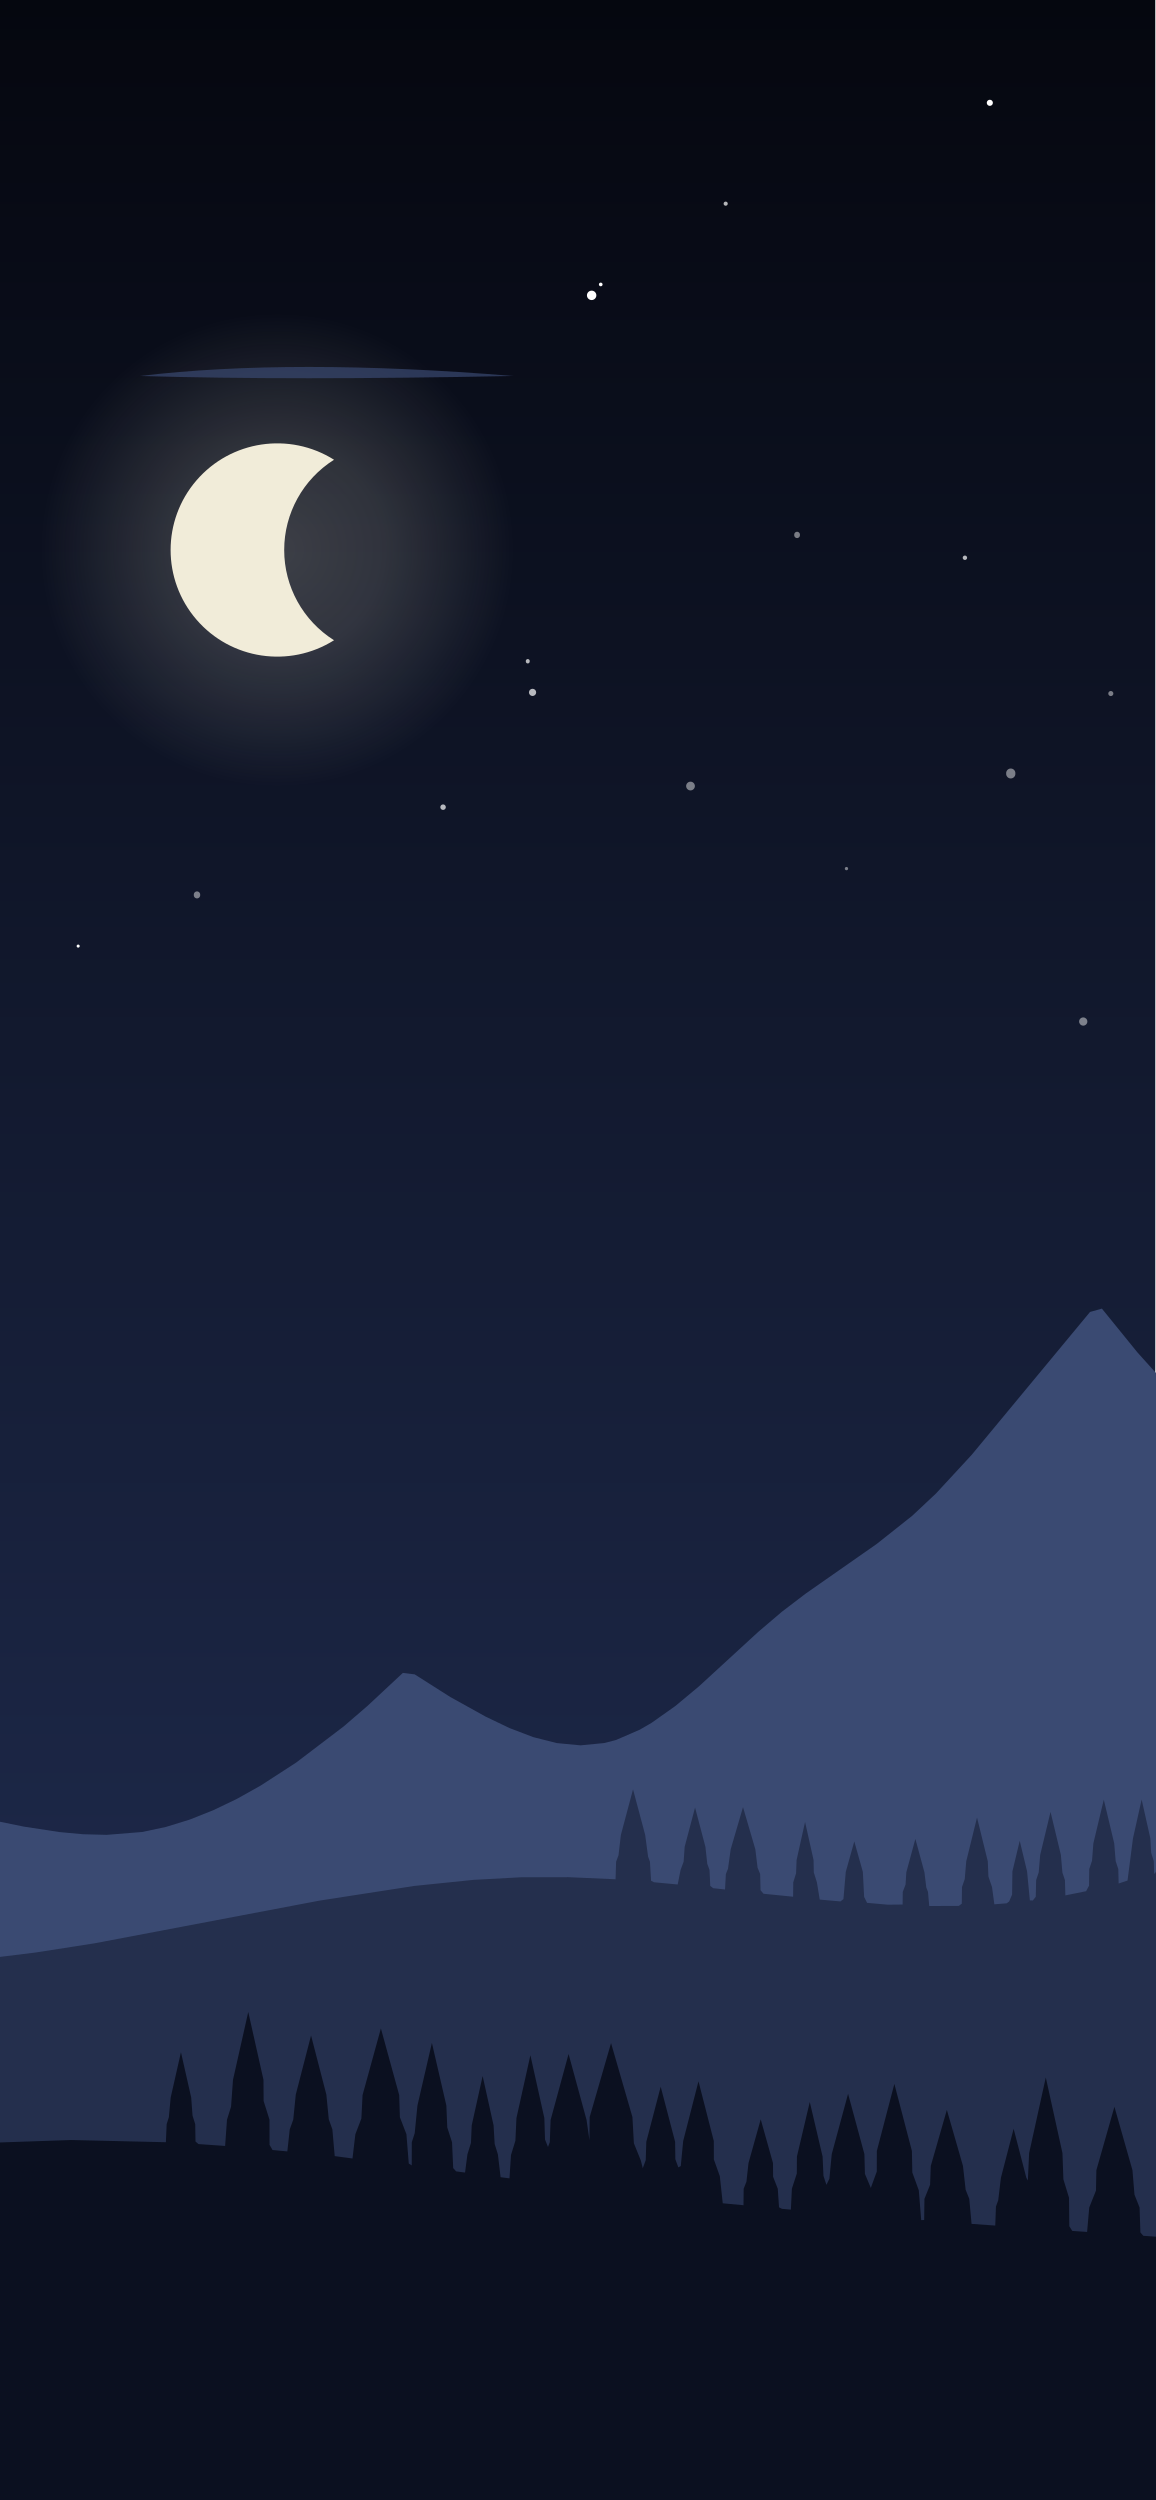
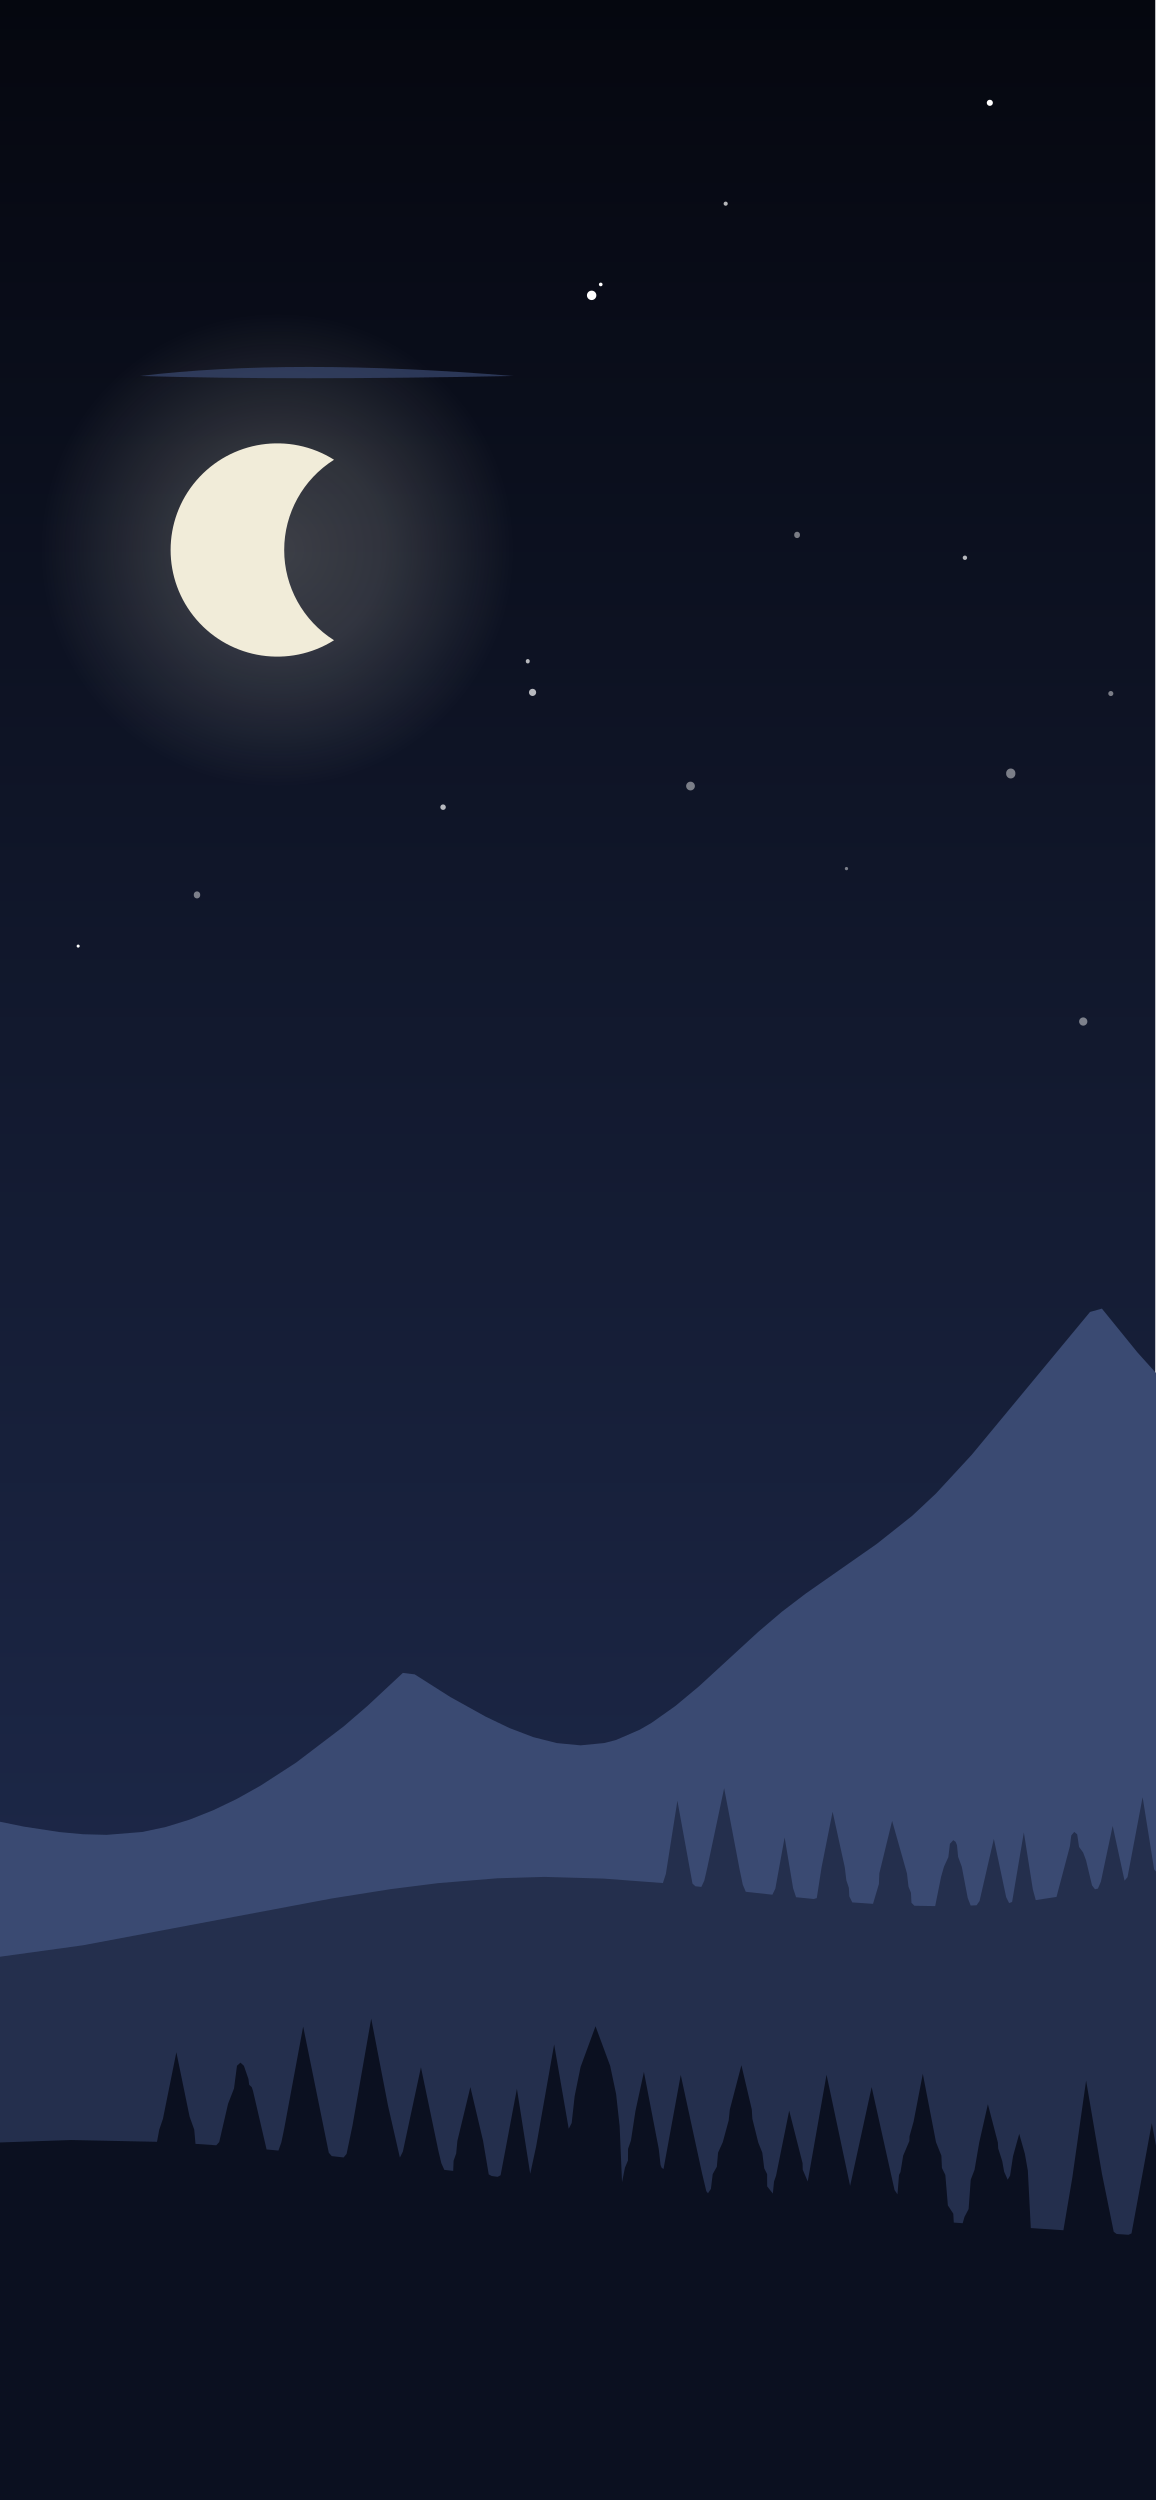
<svg xmlns="http://www.w3.org/2000/svg" width="390" height="844" viewBox="0 0 390 844">
  <defs>
    <linearGradient id="ridgescape-28o1piejmy2" gradientUnits="userSpaceOnUse" x1="0" y1="0" x2="0" y2="844">
      <stop offset="0" stop-color="#05070f" />
      <stop offset="1" stop-color="#24325a" />
    </linearGradient>
    <radialGradient id="ridgescape-1bh0o7m932m" gradientUnits="userSpaceOnUse" cx="93.6" cy="185.68" r="80.1">
      <stop offset="0" stop-color="#f1ecd9" stop-opacity="0.21" />
      <stop offset="0.45" stop-color="#f1ecd9" stop-opacity="0.158" />
      <stop offset="1" stop-color="#f1ecd9" stop-opacity="0" />
    </radialGradient>
    <linearGradient id="ridgescape-19bid49fkdc" gradientUnits="userSpaceOnUse" x1="0" y1="58.76" x2="0" y2="124.76">
      <stop offset="0" stop-color="#3d4c74" />
      <stop offset="1" stop-color="#394870" />
    </linearGradient>
    <linearGradient id="ridgescape-6mv0kxg9mo" gradientUnits="userSpaceOnUse" x1="0" y1="229.6" x2="0" y2="349.6">
      <stop offset="0" stop-color="#36446b" />
      <stop offset="1" stop-color="#344268" />
    </linearGradient>
  </defs>
  <path d="M0 0H390V844H0Z" fill="url(#ridgescape-28o1piejmy2)" />
  <path d="M374.15 234.14A0.86 0.86 0 1 1 375.87 234.14A0.86 0.86 0 1 1 374.15 234.14ZM339.68 261.13A1.56 1.56 0 1 1 342.79 261.13A1.56 1.56 0 1 1 339.68 261.13ZM65.43 302.12A1.08 1.08 0 1 1 67.58 302.12A1.08 1.08 0 1 1 65.43 302.12ZM364.31 344.87A1.39 1.39 0 1 1 367.09 344.87A1.39 1.39 0 1 1 364.31 344.87ZM285.21 293.24A0.56 0.56 0 1 1 286.33 293.24A0.56 0.56 0 1 1 285.21 293.24ZM231.64 265.37A1.47 1.47 0 1 1 234.59 265.37A1.47 1.47 0 1 1 231.64 265.37ZM268.13 180.59A0.97 0.97 0 1 1 270.06 180.59A0.97 0.97 0 1 1 268.13 180.59Z" fill="#ffffff" opacity="0.45" />
  <path d="M148.65 272.5A0.93 0.93 0 1 1 150.51 272.5A0.93 0.93 0 1 1 148.65 272.5ZM177.52 223.24A0.66 0.66 0 1 1 178.83 223.24A0.66 0.66 0 1 1 177.52 223.24ZM178.57 233.75A1.22 1.22 0 1 1 181.01 233.75A1.22 1.22 0 1 1 178.57 233.75ZM325.01 188.3A0.74 0.74 0 1 1 326.5 188.3A0.74 0.74 0 1 1 325.01 188.3ZM244.29 68.76A0.7 0.7 0 1 1 245.69 68.76A0.7 0.7 0 1 1 244.29 68.76Z" fill="#ffffff" opacity="0.7" />
  <path d="M202.19 96.03A0.62 0.62 0 1 1 203.43 96.03A0.62 0.62 0 1 1 202.19 96.03ZM25.87 319.4A0.52 0.52 0 1 1 26.91 319.4A0.52 0.52 0 1 1 25.87 319.4ZM198.15 99.71A1.59 1.59 0 1 1 201.33 99.71A1.59 1.59 0 1 1 198.15 99.71ZM333.13 34.71A1.03 1.03 0 1 1 335.2 34.71A1.03 1.03 0 1 1 333.13 34.71Z" fill="#ffffff" />
  <path d="M13.5 185.68A80.1 80.1 0 1 1 173.7 185.68A80.1 80.1 0 1 1 13.5 185.68Z" fill="url(#ridgescape-1bh0o7m932m)" />
  <path d="M112.77 155.21A36 36 0 1 0 112.77 216.15A36 36 0 0 1 112.77 155.21Z" fill="#f1ecd9" />
  <path d="M47.24 126.93Q98.43 120.83 173.19 126.93Q98.43 128.46 47.24 126.93Z" fill="url(#ridgescape-19bid49fkdc)" opacity="0.7" />
  <path d="M498.04 336.35Q531.9 321.97 596.97 336.35Q531.9 339.94 498.04 336.35ZM469.95 322.76Q546.47 315.06 696.35 322.76Q546.47 324.69 469.95 322.76Z" fill="url(#ridgescape-6mv0kxg9mo)" opacity="0.7" />
  <path d="M-4 614.21L8 616.66L20 618.5L28 619.24L36 619.45L48 618.48L56 616.78L64 614.31L72 611.13L80 607.29L88 602.81L100 595.03L116 582.86L124 575.97L136 564.78L140 565.27L152 572.9L164 579.56L172 583.39L180 586.45L188 588.47L196 589.23L204 588.45L208 587.41L216 583.94L220 581.61L228 575.95L236 569.28L256 550.91L264 544.1L272 538L296 521.22L308 511.7L316 504.19L328 491.2L368 442.91L372 441.79L384 456.58L396 469.91L396 844L-4 844Z" fill="#3a4a72" />
-   <path d="M-4 661.14L11.99 659.17L31.97 656.05L107.9 641.64L139.87 636.69L159.85 634.64L175.84 633.77L191.82 633.73L207.81 634.44L208 628.49L208.81 626.32L209.61 619.46L213.71 604.08L217.81 619.46L218.8 626.81L219.42 628.49L219.8 634.93L220.79 635.45L228.79 636.2L229.76 631.29L230.79 628.51L231.14 623.49L234.65 610.22L238.15 623.49L238.78 629.24L239.53 631.29L239.78 636.69L240.78 637.45L244.77 637.89L245.05 632.67L245.77 630.89L246.68 624.31L250.84 610.09L255 624.31L255.76 630.53L256.63 632.67L256.76 638.14L257.76 639.33L267.75 640.33L267.8 635.49L268.75 632.43L268.93 627.94L271.79 615.09L274.66 627.94L274.74 632.13L275.79 635.49L276.74 641.3L283.74 641.92L284.74 641.12L285.53 631.96L288.41 621.65L291.3 631.96L291.73 640.4L292.73 642.4L299.72 643.02L304.72 642.97L304.77 638.71L305.72 636.21L305.97 632.09L309.03 620.81L312.09 632.09L312.71 637.16L313.29 638.71L313.71 643.47L323.7 643.43L324.7 642.67L324.76 637.08L325.7 634.36L326.2 628.39L329.84 613.59L333.48 628.39L333.69 633.51L334.91 637.08L335.69 642.89L339.84 642.56L340.68 641.95L341.68 639.62L341.79 631.78L344.26 621.45L346.74 631.78L347.68 641.56L348.68 641.6L349.67 640.35L349.8 634.72L350.67 632.11L351.17 626.2L354.66 611.69L358.15 626.2L358.67 632.18L359.52 634.72L359.67 639.88L366.66 638.47L367.66 636.6L367.73 631L368.66 628.21L369.12 622.32L372.64 607.56L376.16 622.32L376.65 628.32L377.54 631L377.65 635.87L380.65 634.87L382.49 620.63L385.42 607.52L388.36 620.63L388.64 625.52L389.52 628.33L389.64 632.55L389.9 632.47L390.67 631.22L391.2 625.36L392.5 617.82L395.63 605.66L395.63 844L-4 844Z" fill="#242f4d" />
-   <path d="M-4 723.43L24 722.47L56 723.21L56.26 717.13L57 714.78L57.62 708.13L61.09 692.82L64.55 708.13L65 714.23L65.91 717.13L66 722.97L67 723.84L76 724.47L76.63 715.61L78 711.24L78.66 702.14L83.81 679.23L88.95 702.14L89 709.29L90.98 715.61L91 724.09L92 725.84L97 726.32L97.82 718.87L99 715.58L99.85 707.14L105.01 687.17L110.18 707.14L111 715.5L112.21 718.87L113 727.9L119 728.7L119.97 720.51L122 715.21L122.4 707.29L128.59 684.79L134.77 707.29L135 714.76L137.21 720.51L138 730.4L139 731.04L139.02 723.24L140 720.18L140.93 710.82L145.81 689.68L150.69 710.82L151 718.23L152.61 723.24L153 731.95L154 733.06L157 733.45L157.8 727.32L159 723.42L159.25 717.52L162.94 700.85L166.63 717.52L167 723.8L168.09 727.32L169 735.02L172 735.41L172.51 727.53L174 722.69L174.35 715.06L179.06 693.83L183.77 715.06L184 722.3L185 724.81L185.61 723.2L185.89 715.68L191.95 693.42L198.02 715.68L199 722.53L199.07 714.72L206.29 689.74L213.51 714.72L214 723.57L216.35 729.4L217 732L218 729.26L218.19 723.06L223.05 704.47L227.92 723.06L228 728.96L229 731.7L229.83 731.25L230.64 722.81L235.81 702.64L240.98 722.81L241 729.03L243.01 734.66L244 743.83L251 744.48L251.06 738.93L252 736.53L252.69 730.25L256.82 715.48L260.96 730.25L261 734.87L262.58 738.93L263 745.19L264 745.7L267 745.97L267.34 738.88L269 733.8L269.04 728.05L273.38 709.62L277.71 728.05L278 734.56L279 737.61L280 735.55L280.8 727.21L286.31 706.86L291.82 727.21L292 733.9L293.99 738.64L296 733.12L296.02 726.16L301.94 703.52L307.86 726.16L308 733.44L310.19 739.46L311 749.51L312 749.47L312.09 742.33L314 737.57L314.23 731.22L319.66 712.3L325.1 731.22L326 739.26L327.23 742.33L328 750.78L336 751.35L336.23 744.93L337 742.8L337.91 735.21L342.2 718.67L346.49 735.21L347 736.13L347.43 726.91L353.06 701.34L358.69 726.91L359 735.73L360.9 741.94L361 751.58L362 753.16L367 753.5L367.73 745.25L370 739.54L370.13 732.67L376.23 711.24L382.32 732.67L383 740.92L384.72 745.25L385 753.68L386 754.81L391 755.15L391.36 746.46L393 741.67L393.51 733.35L396 723.2L396 844L-4 844Z" fill="#0b1020" />
+   <path d="M-4 661.14L27.97 656.73L111.9 640.94L131.88 637.77L147.86 635.75L167.84 634.11L183.83 633.64L203.81 634.21L223.79 635.72L224.79 632.66L228.69 607.9L233.78 635.9L234.78 636.81L236.78 637.02L237.78 634.85L238.78 630.53L244.47 603.69L249.77 631.52L250.77 636.28L251.77 638.66L260.76 639.65L261.76 637.57L264.89 620.31L267.75 637.45L268.75 640.5L274.74 641.1L275.74 640.79L277.36 630.4L281.09 611.63L285.2 630.4L285.73 634.78L286.58 637.35L286.73 640.21L287.73 642.25L294.73 642.73L296.72 636.03L296.86 632.44L301.18 614.72L306.19 632.44L306.71 636.94L307.54 638.99L307.71 642.39L308.71 643.38L315.71 643.5L317.7 633.63L318.7 630.15L320.16 626.98L320.69 622.47L321.81 621.24L322.6 621.78L323.08 622.94L323.46 626.85L324.7 630.23L326.7 640.73L327.7 643.31L329.69 643.22L330.69 641.8L335.52 620.81L339.68 640.48L340.68 642.48L341.68 642.1L345.65 618.6L348.68 637.82L349.67 641.47L356.67 640.4L361.19 623.33L361.66 619.65L362.66 618.45L363.66 619.27L364.29 623.52L365.66 625.4L366.66 628.08L368.66 636.49L369.66 637.81L370.66 637.58L371.65 635.27L375.64 616.42L379.65 634.91L380.65 633.7L385.75 606.72L389.64 631.12L390.64 632.25L391.58 626.37L392.63 623.71L393.06 620.3L395.63 610.97L395.63 844L-4 844Z" fill="#242f4d" />
+   <path d="M-4 723.43L24 722.47L53 723.07L53.76 718.97L55 715.34L59.54 692.82L64 714.55L65.58 718.97L66 723.77L73 724.25L74 723.17L77 710.21L79 705.07L80 697.39L81.17 696.35L82.34 697.41L83.88 701.87L84.12 703.8L85 704.64L85.42 705.92L90 725.65L94 726.03L95 723.2L96 718.34L102.35 684.14L111 726.76L112 727.9L116 728.35L117 727.16L119 717.58L125.32 681.48L131 710.89L135 728.4L136 726.38L142.11 697.91L148 726.12L149 730.31L150 732.54L153 732.89L153.13 729.48L154 727.02L154.41 722.76L158.8 704.59L163.09 722.76L165 734.07L166 734.62L168 734.89L169 734.36L174.51 705.15L179 733.86L181 724.61L187.08 690.18L192 718.66L193 716.73L194 707.65L196 697.81L201.05 684.06L206 697.46L208 706.95L209.19 717.78L210 736.72L210.97 731.84L212 729.38L212.03 725.44L213 722.67L214.53 712.64L217.39 699.47L222.39 725.44L223 730.86L223.38 731.84L224 732.27L229.82 700.51L237 733.64L238.45 739.74L239 740.45L240 738.98L240.61 733.98L242 731.48L242.42 726.71L244 723.22L246 715.85L246.39 712.16L250.3 697.21L253.81 712.16L254 715.3L256 723.36L257.35 726.71L258 732.02L258.98 733.98L259 738.12L260.91 740.55L261.31 736.47L262 734.48L266.43 712.54L270.95 730.3L271 732.47L272.69 736.47L279.04 700.41L287 737.94L294.27 704.6L302 739.36L302.99 740.8L303.5 734.27L304 733.29L304.91 727.74L307 722.8L307.05 721.21L308.44 716.21L311.54 700.1L316 723.21L317.81 727.74L318 731.91L319.15 734.27L320 744.54L321.83 747.33L322 750.34L325 750.56L325.61 748.42L327 745.78L327.72 735.86L329 732.53L330.59 723.3L333.51 710.38L336.88 723.3L337 725.36L338.36 729.58L339 733.17L340.19 735.86L341 734.49L342 727.91L344.09 720.38L346 727.13L347 732.79L348 752.19L359 752.93L362 735.24L366.67 702.36L372 733.75L376 753.47L377 754.19L381 754.46L382 753.99L388.85 716.77L396 755.32L396 844L-4 844Z" fill="#0b1020" />
</svg>
